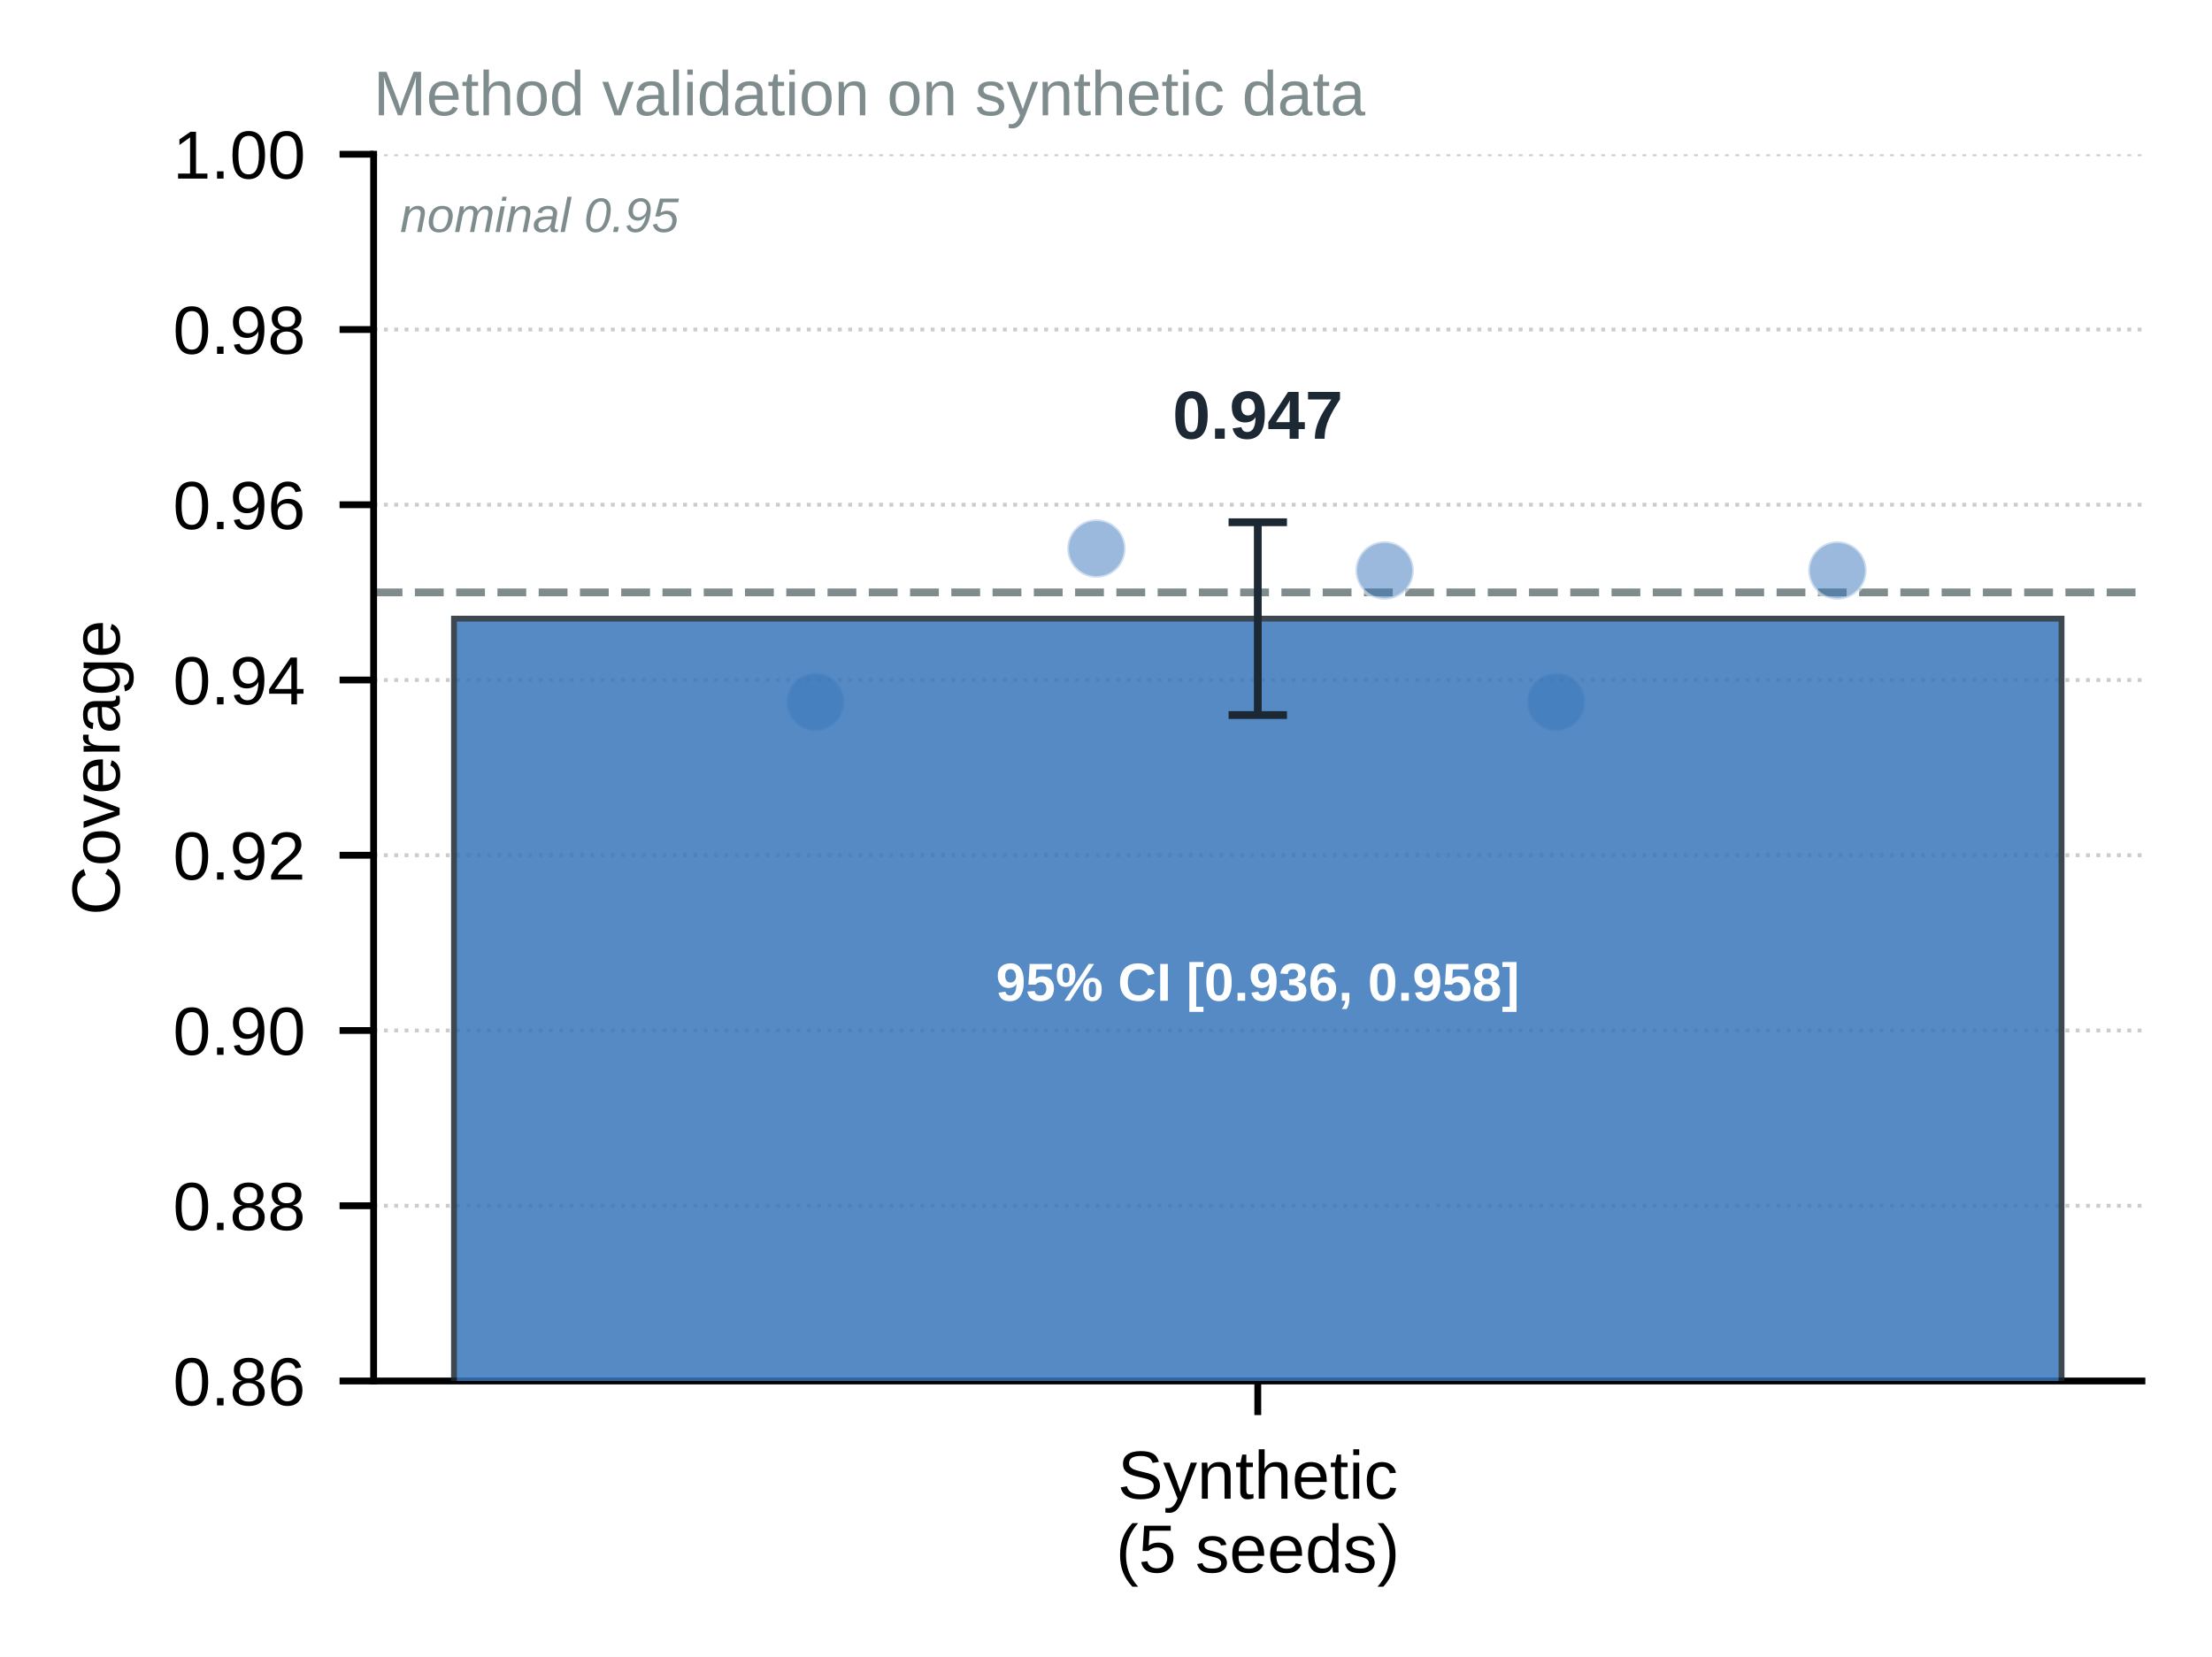
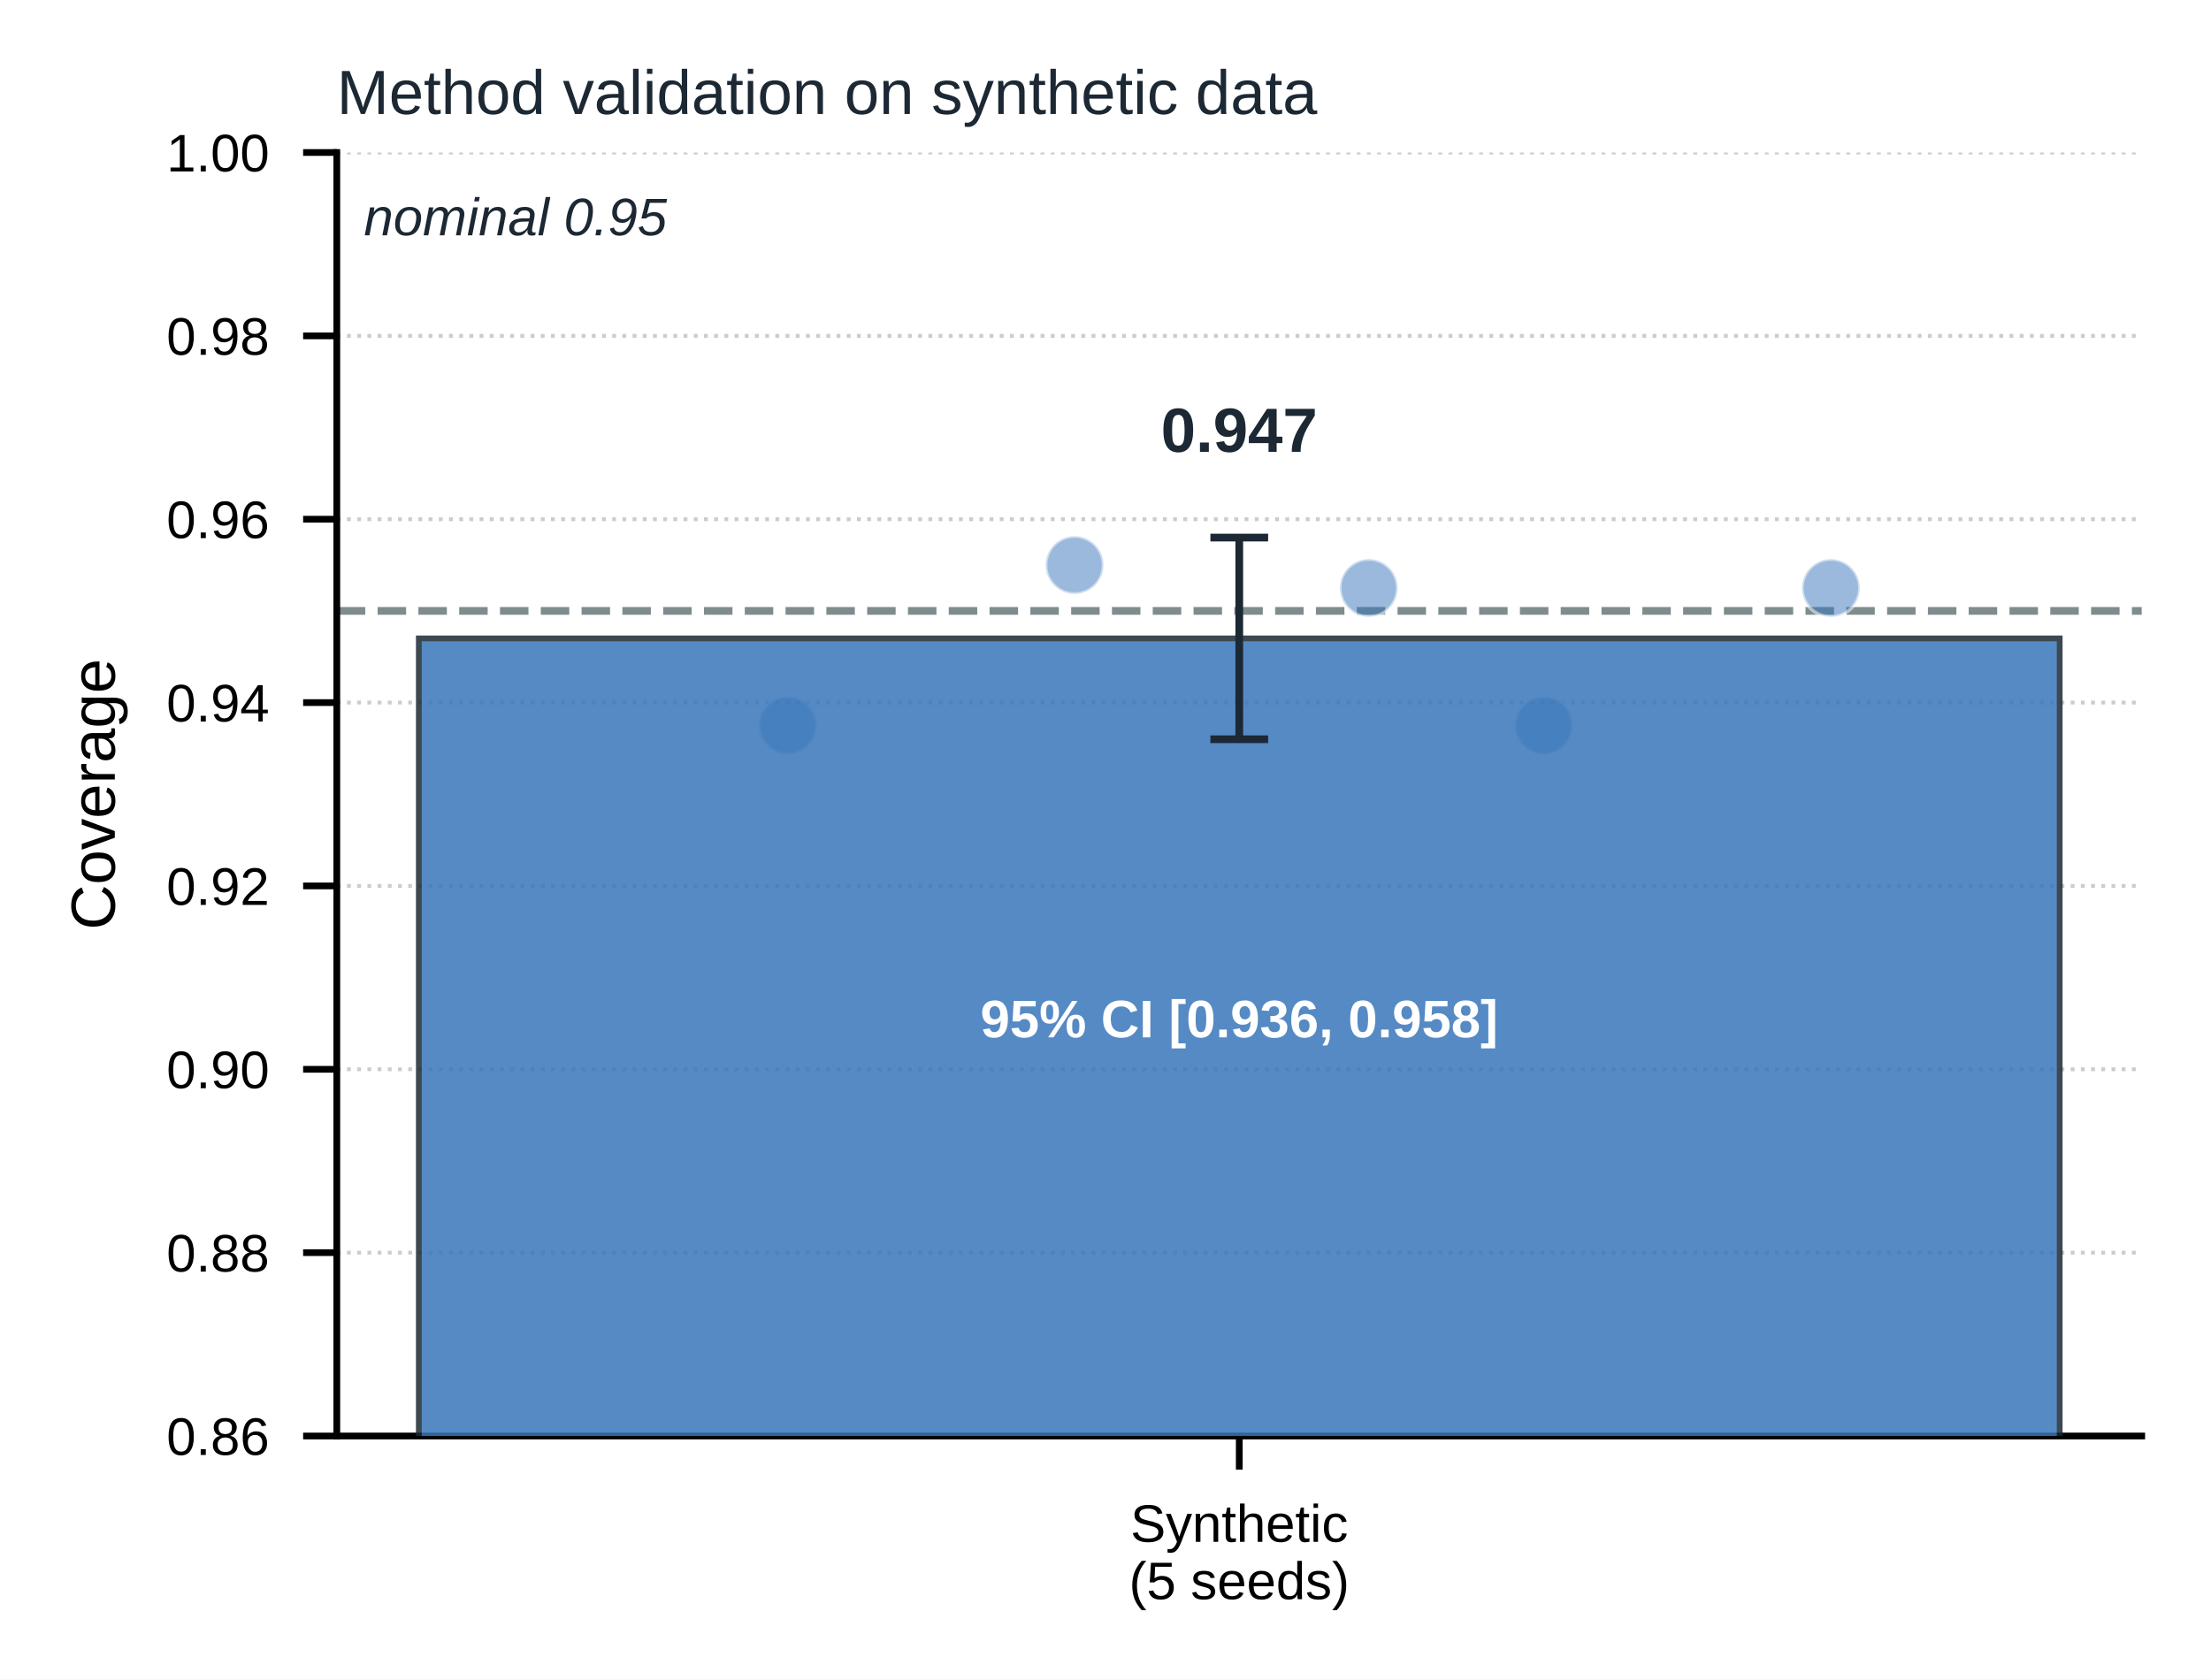
- <svg xmlns="http://www.w3.org/2000/svg" xmlns:xlink="http://www.w3.org/1999/xlink" width="227.293pt" height="170.281pt" viewBox="0 0 227.293 170.281" version="1.1">
+ <svg xmlns="http://www.w3.org/2000/svg" xmlns:xlink="http://www.w3.org/1999/xlink" width="229.785pt" height="174.596pt" viewBox="0 0 229.785 174.596" version="1.1">
  <defs>
    <style type="text/css">*{stroke-linejoin: round; stroke-linecap: butt}</style>
  </defs>
  <g id="figure_1">
    <g id="patch_1">
-       <path d="M 0 170.281  L 227.293 170.281  L 227.293 0  L 0 0  z " style="fill: #ffffff" />
+       <path d="M 0 174.596  L 229.785 174.596  L 229.785 0  L 0 0  z " style="fill: #ffffff" />
    </g>
    <g id="axes_1">
      <g id="patch_2">
-         <path d="M 38.392 141.923  L 220.093 141.923  L 220.093 15.853  L 38.392 15.853  z " style="fill: #ffffff" />
+         <path d="M 35.003 149.273  L 222.585 149.273  L 222.585 15.853  L 35.003 15.853  z " style="fill: #ffffff" />
      </g>
      <g id="line2d_1">
-         <path d="M 38.392 60.878  L 220.093 60.878  " clip-path="url(#p115dcb204d)" style="fill: none; stroke-dasharray: 2.96,1.28; stroke-dashoffset: 0; stroke: #7f8c8d; stroke-width: 0.8" />
+         <path d="M 35.003 63.503  L 222.585 63.503  " clip-path="url(#pc6fca0b3d7)" style="fill: none; stroke-dasharray: 2.96,1.28; stroke-dashoffset: 0; stroke: #7f8c8d; stroke-width: 0.8" />
      </g>
      <g id="matplotlib.axis_1">
        <g id="xtick_1">
          <g id="line2d_2">
            <defs>
-               <path id="m6d7c6faa66" d="M 0 0  L 0 3.5  " style="stroke: #000000; stroke-width: 0.7" />
+               <path id="m3bf3c734ad" d="M 0 0  L 0 3.5  " style="stroke: #000000; stroke-width: 0.7" />
            </defs>
            <g>
-               <use xlink:href="#m6d7c6faa66" x="129.243" y="141.923" style="stroke: #000000; stroke-width: 0.7" />
+               <use xlink:href="#m3bf3c734ad" x="128.794" y="149.273" style="stroke: #000000; stroke-width: 0.7" />
            </g>
          </g>
          <g id="text_1">
-             <text style="font: 7px 'Arial', 'DejaVu Sans', 'Liberation Sans', sans-serif" transform="translate(114.8466 154.0191)">Synthetic</text>
-             <text style="font: 7px 'Arial', 'DejaVu Sans', 'Liberation Sans', sans-serif" transform="translate(114.6541 161.6073)">(5 seeds)</text>
+             <text style="font: 5.5px 'Arial', 'DejaVu Sans', 'Liberation Sans', sans-serif" transform="translate(117.4831 160.2764)">Synthetic</text>
+             <text style="font: 5.5px 'Arial', 'DejaVu Sans', 'Liberation Sans', sans-serif" transform="translate(117.3318 166.2386)">(5 seeds)</text>
          </g>
        </g>
      </g>
      <g id="matplotlib.axis_2">
        <g id="ytick_1">
          <g id="line2d_3">
-             <path d="M 38.392 141.923  L 220.093 141.923  " clip-path="url(#p115dcb204d)" style="fill: none; stroke-dasharray: 0.4,0.66; stroke-dashoffset: 0; stroke: #cccccc; stroke-width: 0.4" />
+             <path d="M 35.003 149.273  L 222.585 149.273  " clip-path="url(#pc6fca0b3d7)" style="fill: none; stroke-dasharray: 0.4,0.66; stroke-dashoffset: 0; stroke: #cccccc; stroke-width: 0.4" />
          </g>
          <g id="line2d_4">
            <defs>
-               <path id="m7c65869ca3" d="M 0 0  L -3.5 0  " style="stroke: #000000; stroke-width: 0.7" />
+               <path id="m47f072c026" d="M 0 0  L -3.5 0  " style="stroke: #000000; stroke-width: 0.7" />
            </defs>
            <g>
-               <use xlink:href="#m7c65869ca3" x="38.392" y="141.923" style="stroke: #000000; stroke-width: 0.7" />
+               <use xlink:href="#m47f072c026" x="35.003" y="149.273" style="stroke: #000000; stroke-width: 0.7" />
            </g>
          </g>
          <g id="text_2">
-             <text style="font: 7px 'Arial', 'DejaVu Sans', 'Liberation Sans', sans-serif; text-anchor: end" x="31.392" y="144.429" transform="rotate(-0 31.39172 144.4286)">0.86</text>
+             <text style="font: 5.5px 'Arial', 'DejaVu Sans', 'Liberation Sans', sans-serif; text-anchor: end" x="28.003" y="151.241" transform="rotate(-0 28.00336 151.241)">0.86</text>
          </g>
        </g>
        <g id="ytick_2">
          <g id="line2d_5">
-             <path d="M 38.392 123.913  L 220.093 123.913  " clip-path="url(#p115dcb204d)" style="fill: none; stroke-dasharray: 0.4,0.66; stroke-dashoffset: 0; stroke: #cccccc; stroke-width: 0.4" />
+             <path d="M 35.003 130.213  L 222.585 130.213  " clip-path="url(#pc6fca0b3d7)" style="fill: none; stroke-dasharray: 0.4,0.66; stroke-dashoffset: 0; stroke: #cccccc; stroke-width: 0.4" />
          </g>
          <g id="line2d_6">
            <g>
-               <use xlink:href="#m7c65869ca3" x="38.392" y="123.913" style="stroke: #000000; stroke-width: 0.7" />
+               <use xlink:href="#m47f072c026" x="35.003" y="130.213" style="stroke: #000000; stroke-width: 0.7" />
            </g>
          </g>
          <g id="text_3">
-             <text style="font: 7px 'Arial', 'DejaVu Sans', 'Liberation Sans', sans-serif; text-anchor: end" x="31.392" y="126.418" transform="rotate(-0 31.39172 126.4184)">0.88</text>
+             <text style="font: 5.5px 'Arial', 'DejaVu Sans', 'Liberation Sans', sans-serif; text-anchor: end" x="28.003" y="132.181" transform="rotate(-0 28.00336 132.181)">0.88</text>
          </g>
        </g>
        <g id="ytick_3">
          <g id="line2d_7">
-             <path d="M 38.392 105.903  L 220.093 105.903  " clip-path="url(#p115dcb204d)" style="fill: none; stroke-dasharray: 0.4,0.66; stroke-dashoffset: 0; stroke: #cccccc; stroke-width: 0.4" />
+             <path d="M 35.003 111.153  L 222.585 111.153  " clip-path="url(#pc6fca0b3d7)" style="fill: none; stroke-dasharray: 0.4,0.66; stroke-dashoffset: 0; stroke: #cccccc; stroke-width: 0.4" />
          </g>
          <g id="line2d_8">
            <g>
-               <use xlink:href="#m7c65869ca3" x="38.392" y="105.903" style="stroke: #000000; stroke-width: 0.7" />
+               <use xlink:href="#m47f072c026" x="35.003" y="111.153" style="stroke: #000000; stroke-width: 0.7" />
            </g>
          </g>
          <g id="text_4">
-             <text style="font: 7px 'Arial', 'DejaVu Sans', 'Liberation Sans', sans-serif; text-anchor: end" x="31.392" y="108.408" transform="rotate(-0 31.39172 108.4083)">0.90</text>
+             <text style="font: 5.5px 'Arial', 'DejaVu Sans', 'Liberation Sans', sans-serif; text-anchor: end" x="28.003" y="113.121" transform="rotate(-0 28.00336 113.121)">0.90</text>
          </g>
        </g>
        <g id="ytick_4">
          <g id="line2d_9">
-             <path d="M 38.392 87.893  L 220.093 87.893  " clip-path="url(#p115dcb204d)" style="fill: none; stroke-dasharray: 0.4,0.66; stroke-dashoffset: 0; stroke: #cccccc; stroke-width: 0.4" />
+             <path d="M 35.003 92.093  L 222.585 92.093  " clip-path="url(#pc6fca0b3d7)" style="fill: none; stroke-dasharray: 0.4,0.66; stroke-dashoffset: 0; stroke: #cccccc; stroke-width: 0.4" />
          </g>
          <g id="line2d_10">
            <g>
-               <use xlink:href="#m7c65869ca3" x="38.392" y="87.893" style="stroke: #000000; stroke-width: 0.7" />
+               <use xlink:href="#m47f072c026" x="35.003" y="92.093" style="stroke: #000000; stroke-width: 0.7" />
            </g>
          </g>
          <g id="text_5">
-             <text style="font: 7px 'Arial', 'DejaVu Sans', 'Liberation Sans', sans-serif; text-anchor: end" x="31.392" y="90.398" transform="rotate(-0 31.39172 90.39823)">0.92</text>
+             <text style="font: 5.5px 'Arial', 'DejaVu Sans', 'Liberation Sans', sans-serif; text-anchor: end" x="28.003" y="94.061" transform="rotate(-0 28.00336 94.06097)">0.92</text>
          </g>
        </g>
        <g id="ytick_5">
          <g id="line2d_11">
-             <path d="M 38.392 69.883  L 220.093 69.883  " clip-path="url(#p115dcb204d)" style="fill: none; stroke-dasharray: 0.4,0.66; stroke-dashoffset: 0; stroke: #cccccc; stroke-width: 0.4" />
+             <path d="M 35.003 73.033  L 222.585 73.033  " clip-path="url(#pc6fca0b3d7)" style="fill: none; stroke-dasharray: 0.4,0.66; stroke-dashoffset: 0; stroke: #cccccc; stroke-width: 0.4" />
          </g>
          <g id="line2d_12">
            <g>
-               <use xlink:href="#m7c65869ca3" x="38.392" y="69.883" style="stroke: #000000; stroke-width: 0.7" />
+               <use xlink:href="#m47f072c026" x="35.003" y="73.033" style="stroke: #000000; stroke-width: 0.7" />
            </g>
          </g>
          <g id="text_6">
-             <text style="font: 7px 'Arial', 'DejaVu Sans', 'Liberation Sans', sans-serif; text-anchor: end" x="31.392" y="72.388" transform="rotate(-0 31.39172 72.38813)">0.94</text>
+             <text style="font: 5.5px 'Arial', 'DejaVu Sans', 'Liberation Sans', sans-serif; text-anchor: end" x="28.003" y="75.001" transform="rotate(-0 28.00336 75.00097)">0.94</text>
          </g>
        </g>
        <g id="ytick_6">
          <g id="line2d_13">
-             <path d="M 38.392 51.873  L 220.093 51.873  " clip-path="url(#p115dcb204d)" style="fill: none; stroke-dasharray: 0.4,0.66; stroke-dashoffset: 0; stroke: #cccccc; stroke-width: 0.4" />
+             <path d="M 35.003 53.973  L 222.585 53.973  " clip-path="url(#pc6fca0b3d7)" style="fill: none; stroke-dasharray: 0.4,0.66; stroke-dashoffset: 0; stroke: #cccccc; stroke-width: 0.4" />
          </g>
          <g id="line2d_14">
            <g>
-               <use xlink:href="#m7c65869ca3" x="38.392" y="51.873" style="stroke: #000000; stroke-width: 0.7" />
+               <use xlink:href="#m47f072c026" x="35.003" y="53.973" style="stroke: #000000; stroke-width: 0.7" />
            </g>
          </g>
          <g id="text_7">
-             <text style="font: 7px 'Arial', 'DejaVu Sans', 'Liberation Sans', sans-serif; text-anchor: end" x="31.392" y="54.378" transform="rotate(-0 31.39172 54.37802)">0.96</text>
+             <text style="font: 5.5px 'Arial', 'DejaVu Sans', 'Liberation Sans', sans-serif; text-anchor: end" x="28.003" y="55.941" transform="rotate(-0 28.00336 55.94097)">0.96</text>
          </g>
        </g>
        <g id="ytick_7">
          <g id="line2d_15">
-             <path d="M 38.392 33.863  L 220.093 33.863  " clip-path="url(#p115dcb204d)" style="fill: none; stroke-dasharray: 0.4,0.66; stroke-dashoffset: 0; stroke: #cccccc; stroke-width: 0.4" />
+             <path d="M 35.003 34.913  L 222.585 34.913  " clip-path="url(#pc6fca0b3d7)" style="fill: none; stroke-dasharray: 0.4,0.66; stroke-dashoffset: 0; stroke: #cccccc; stroke-width: 0.4" />
          </g>
          <g id="line2d_16">
            <g>
-               <use xlink:href="#m7c65869ca3" x="38.392" y="33.863" style="stroke: #000000; stroke-width: 0.7" />
+               <use xlink:href="#m47f072c026" x="35.003" y="34.913" style="stroke: #000000; stroke-width: 0.7" />
            </g>
          </g>
          <g id="text_8">
-             <text style="font: 7px 'Arial', 'DejaVu Sans', 'Liberation Sans', sans-serif; text-anchor: end" x="31.392" y="36.368" transform="rotate(-0 31.39172 36.36792)">0.98</text>
+             <text style="font: 5.5px 'Arial', 'DejaVu Sans', 'Liberation Sans', sans-serif; text-anchor: end" x="28.003" y="36.881" transform="rotate(-0 28.00336 36.88097)">0.98</text>
          </g>
        </g>
        <g id="ytick_8">
          <g id="line2d_17">
-             <path d="M 38.392 15.853  L 220.093 15.853  " clip-path="url(#p115dcb204d)" style="fill: none; stroke-dasharray: 0.4,0.66; stroke-dashoffset: 0; stroke: #cccccc; stroke-width: 0.4" />
+             <path d="M 35.003 15.853  L 222.585 15.853  " clip-path="url(#pc6fca0b3d7)" style="fill: none; stroke-dasharray: 0.4,0.66; stroke-dashoffset: 0; stroke: #cccccc; stroke-width: 0.4" />
          </g>
          <g id="line2d_18">
            <g>
-               <use xlink:href="#m7c65869ca3" x="38.392" y="15.853" style="stroke: #000000; stroke-width: 0.7" />
+               <use xlink:href="#m47f072c026" x="35.003" y="15.853" style="stroke: #000000; stroke-width: 0.7" />
            </g>
          </g>
          <g id="text_9">
-             <text style="font: 7px 'Arial', 'DejaVu Sans', 'Liberation Sans', sans-serif; text-anchor: end" x="31.392" y="18.358" transform="rotate(-0 31.39172 18.35781)">1.00</text>
+             <text style="font: 5.5px 'Arial', 'DejaVu Sans', 'Liberation Sans', sans-serif; text-anchor: end" x="28.003" y="17.821" transform="rotate(-0 28.00336 17.82098)">1.00</text>
          </g>
        </g>
        <g id="text_10">
-           <text style="font: 7px 'Arial', 'DejaVu Sans', 'Liberation Sans', sans-serif; text-anchor: middle" x="12.296" y="78.888" transform="rotate(-90 12.29578 78.88795)">Coverage</text>
+           <text style="font: 6.5px 'Arial', 'DejaVu Sans', 'Liberation Sans', sans-serif; text-anchor: middle" x="11.932" y="82.563" transform="rotate(-90 11.9318 82.56257)">Coverage</text>
        </g>
      </g>
      <g id="PathCollection_1">
        <defs>
-           <path id="m44d2237d7c" d="M 0 3  C 0.796 3 1.559 2.684 2.121 2.121  C 2.684 1.559 3 0.796 3 0  C 3 -0.796 2.684 -1.559 2.121 -2.121  C 1.559 -2.684 0.796 -3 0 -3  C -0.796 -3 -1.559 -2.684 -2.121 -2.121  C -2.684 -1.559 -3 -0.796 -3 0  C -3 0.796 -2.684 1.559 -2.121 2.121  C -1.559 2.684 -0.796 3 0 3  z " style="stroke: #ffffff; stroke-opacity: 0.5; stroke-width: 0.35" />
+           <path id="m0c1ac79f45" d="M 0 3  C 0.796 3 1.559 2.684 2.121 2.121  C 2.684 1.559 3 0.796 3 0  C 3 -0.796 2.684 -1.559 2.121 -2.121  C 1.559 -2.684 0.796 -3 0 -3  C -0.796 -3 -1.559 -2.684 -2.121 -2.121  C -2.684 -1.559 -3 -0.796 -3 0  C -3 0.796 -2.684 1.559 -2.121 2.121  C -1.559 2.684 -0.796 3 0 3  z " style="stroke: #ffffff; stroke-opacity: 0.5; stroke-width: 0.35" />
        </defs>
-         <g clip-path="url(#p115dcb204d)">
-           <use xlink:href="#m44d2237d7c" x="112.663" y="56.375" style="fill: #3775ba; fill-opacity: 0.5; stroke: #ffffff; stroke-opacity: 0.5; stroke-width: 0.35" />
-           <use xlink:href="#m44d2237d7c" x="188.803" y="58.627" style="fill: #3775ba; fill-opacity: 0.5; stroke: #ffffff; stroke-opacity: 0.5; stroke-width: 0.35" />
-           <use xlink:href="#m44d2237d7c" x="159.9" y="72.134" style="fill: #3775ba; fill-opacity: 0.5; stroke: #ffffff; stroke-opacity: 0.5; stroke-width: 0.35" />
-           <use xlink:href="#m44d2237d7c" x="142.28" y="58.627" style="fill: #3775ba; fill-opacity: 0.5; stroke: #ffffff; stroke-opacity: 0.5; stroke-width: 0.35" />
-           <use xlink:href="#m44d2237d7c" x="83.787" y="72.134" style="fill: #3775ba; fill-opacity: 0.5; stroke: #ffffff; stroke-opacity: 0.5; stroke-width: 0.35" />
+         <g clip-path="url(#pc6fca0b3d7)">
+           <use xlink:href="#m0c1ac79f45" x="111.679" y="58.738" style="fill: #3775ba; fill-opacity: 0.5; stroke: #ffffff; stroke-opacity: 0.5; stroke-width: 0.35" />
+           <use xlink:href="#m0c1ac79f45" x="190.282" y="61.12" style="fill: #3775ba; fill-opacity: 0.5; stroke: #ffffff; stroke-opacity: 0.5; stroke-width: 0.35" />
+           <use xlink:href="#m0c1ac79f45" x="160.444" y="75.415" style="fill: #3775ba; fill-opacity: 0.5; stroke: #ffffff; stroke-opacity: 0.5; stroke-width: 0.35" />
+           <use xlink:href="#m0c1ac79f45" x="142.253" y="61.12" style="fill: #3775ba; fill-opacity: 0.5; stroke: #ffffff; stroke-opacity: 0.5; stroke-width: 0.35" />
+           <use xlink:href="#m0c1ac79f45" x="81.867" y="75.415" style="fill: #3775ba; fill-opacity: 0.5; stroke: #ffffff; stroke-opacity: 0.5; stroke-width: 0.35" />
        </g>
      </g>
      <g id="patch_3">
-         <path d="M 38.392 141.923  L 38.392 15.853  " style="fill: none; stroke: #000000; stroke-width: 0.7; stroke-linejoin: miter; stroke-linecap: square" />
+         <path d="M 35.003 149.273  L 35.003 15.853  " style="fill: none; stroke: #000000; stroke-width: 0.7; stroke-linejoin: miter; stroke-linecap: square" />
      </g>
      <g id="patch_4">
-         <path d="M 38.392 141.923  L 220.093 141.923  " style="fill: none; stroke: #000000; stroke-width: 0.7; stroke-linejoin: miter; stroke-linecap: square" />
+         <path d="M 35.003 149.273  L 222.585 149.273  " style="fill: none; stroke: #000000; stroke-width: 0.7; stroke-linejoin: miter; stroke-linecap: square" />
      </g>
      <g id="patch_5">
-         <path d="M 46.651 916.358  L 211.834 916.358  L 211.834 63.579  L 46.651 63.579  z " clip-path="url(#p115dcb204d)" style="fill: #3775ba; opacity: 0.85; stroke: #1c2833; stroke-width: 0.6; stroke-linejoin: miter" />
+         <path d="M 43.53 968.853  L 214.059 968.853  L 214.059 66.362  L 43.53 66.362  z " clip-path="url(#pc6fca0b3d7)" style="fill: #3775ba; opacity: 0.85; stroke: #1c2833; stroke-width: 0.6; stroke-linejoin: miter" />
      </g>
      <g id="text_11">
-         <text style="fill: #1c2833; font: 700 7px 'Arial', 'DejaVu Sans', 'Liberation Sans', sans-serif; text-anchor: middle" x="129.243" y="45.088" transform="rotate(-0 129.2425 45.08835)">0.947</text>
+         <text style="fill: #1c2833; font: 700 6.5px 'Arial', 'DejaVu Sans', 'Liberation Sans', sans-serif; text-anchor: middle" x="128.794" y="46.972" transform="rotate(-0 128.7942 46.97184)">0.947</text>
      </g>
      <g id="text_12">
-         <text style="fill: #ffffff; font: 700 5.5px 'Arial', 'DejaVu Sans', 'Liberation Sans', sans-serif; text-anchor: middle" x="129.243" y="102.848" transform="rotate(-0 129.2425 102.8478)">95% CI [0.936, 0.958]</text>
+         <text style="fill: #ffffff; font: 700 5.5px 'Arial', 'DejaVu Sans', 'Liberation Sans', sans-serif; text-anchor: middle" x="128.794" y="107.835" transform="rotate(-0 128.7942 107.8348)">95% CI [0.936, 0.958]</text>
      </g>
      <g id="text_13">
-         <text style="fill: #7f8c8d; font: italic 5px 'Arial', 'DejaVu Sans', 'Liberation Sans', sans-serif; text-anchor: start" x="41.117" y="23.844" transform="rotate(-0 41.11724 23.84396)">nominal 0.95</text>
+         <text style="fill: #1c2833; font: italic 5.5px 'Arial', 'DejaVu Sans', 'Liberation Sans', sans-serif; text-anchor: start" x="37.817" y="24.459" transform="rotate(-0 37.81708 24.45907)">nominal 0.95</text>
      </g>
      <g id="text_14">
-         <text style="fill: #7f8c8d; font: 6.5px 'Arial', 'DejaVu Sans', 'Liberation Sans', sans-serif; text-anchor: start" x="38.392" y="11.853" transform="rotate(-0 38.39172 11.85258)">Method validation on synthetic data</text>
+         <text style="fill: #1c2833; font: 6.5px 'Arial', 'DejaVu Sans', 'Liberation Sans', sans-serif; text-anchor: start" x="35.003" y="11.853" transform="rotate(-0 35.00336 11.85258)">Method validation on synthetic data</text>
      </g>
      <g id="LineCollection_1">
-         <path d="M 129.243 73.485  L 129.243 53.674  " clip-path="url(#p115dcb204d)" style="fill: none; stroke: #1c2833; stroke-width: 0.8" />
+         <path d="M 128.794 76.845  L 128.794 55.879  " clip-path="url(#pc6fca0b3d7)" style="fill: none; stroke: #1c2833; stroke-width: 0.8" />
      </g>
      <g id="line2d_19">
        <defs>
-           <path id="m2796050c88" d="M 3 0  L -3 -0  " style="stroke: #1c2833; stroke-width: 0.8" />
+           <path id="m0e0d89f2aa" d="M 3 0  L -3 -0  " style="stroke: #1c2833; stroke-width: 0.8" />
        </defs>
-         <g clip-path="url(#p115dcb204d)">
-           <use xlink:href="#m2796050c88" x="129.243" y="73.485" style="fill: #1c2833; stroke: #1c2833; stroke-width: 0.8" />
+         <g clip-path="url(#pc6fca0b3d7)">
+           <use xlink:href="#m0e0d89f2aa" x="128.794" y="76.845" style="fill: #1c2833; stroke: #1c2833; stroke-width: 0.8" />
        </g>
      </g>
      <g id="line2d_20">
-         <g clip-path="url(#p115dcb204d)">
-           <use xlink:href="#m2796050c88" x="129.243" y="53.674" style="fill: #1c2833; stroke: #1c2833; stroke-width: 0.8" />
+         <g clip-path="url(#pc6fca0b3d7)">
+           <use xlink:href="#m0e0d89f2aa" x="128.794" y="55.879" style="fill: #1c2833; stroke: #1c2833; stroke-width: 0.8" />
        </g>
      </g>
    </g>
  </g>
  <defs>
-     <clipPath id="p115dcb204d">
-       <rect x="38.392" y="15.853" width="181.702" height="126.071" />
+     <clipPath id="pc6fca0b3d7">
+       <rect x="35.003" y="15.853" width="187.582" height="133.42" />
    </clipPath>
  </defs>
</svg>
